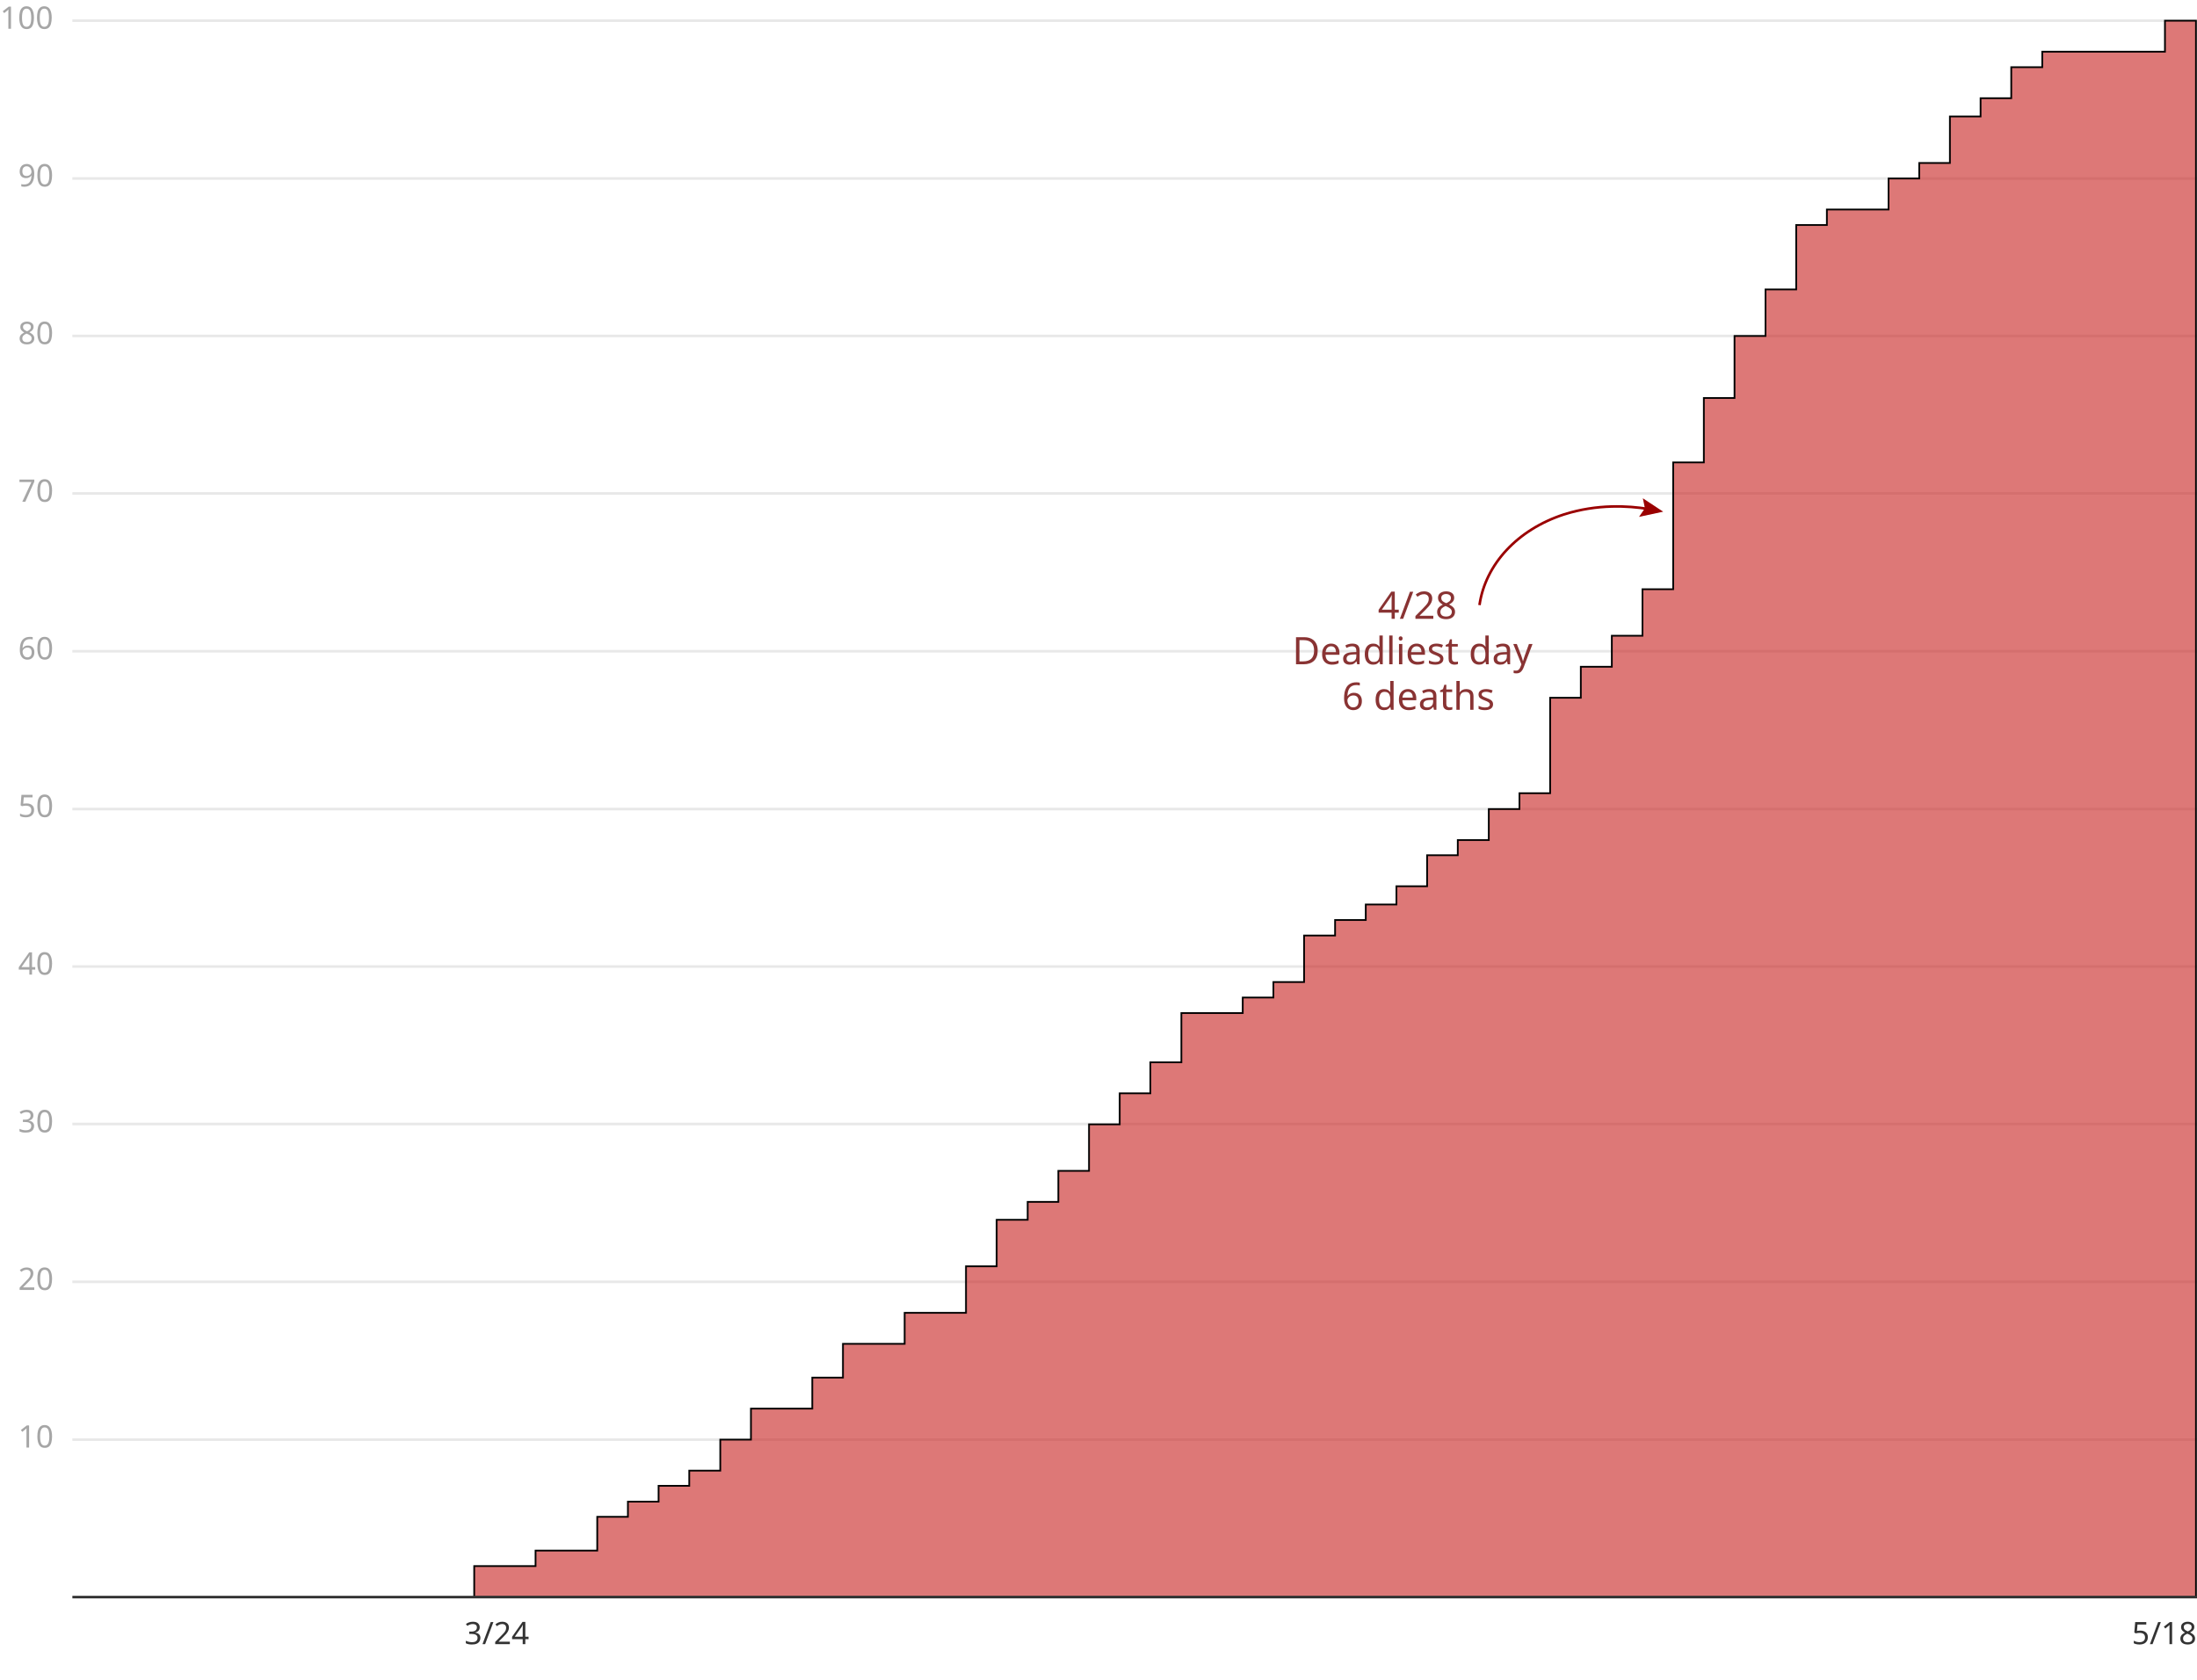
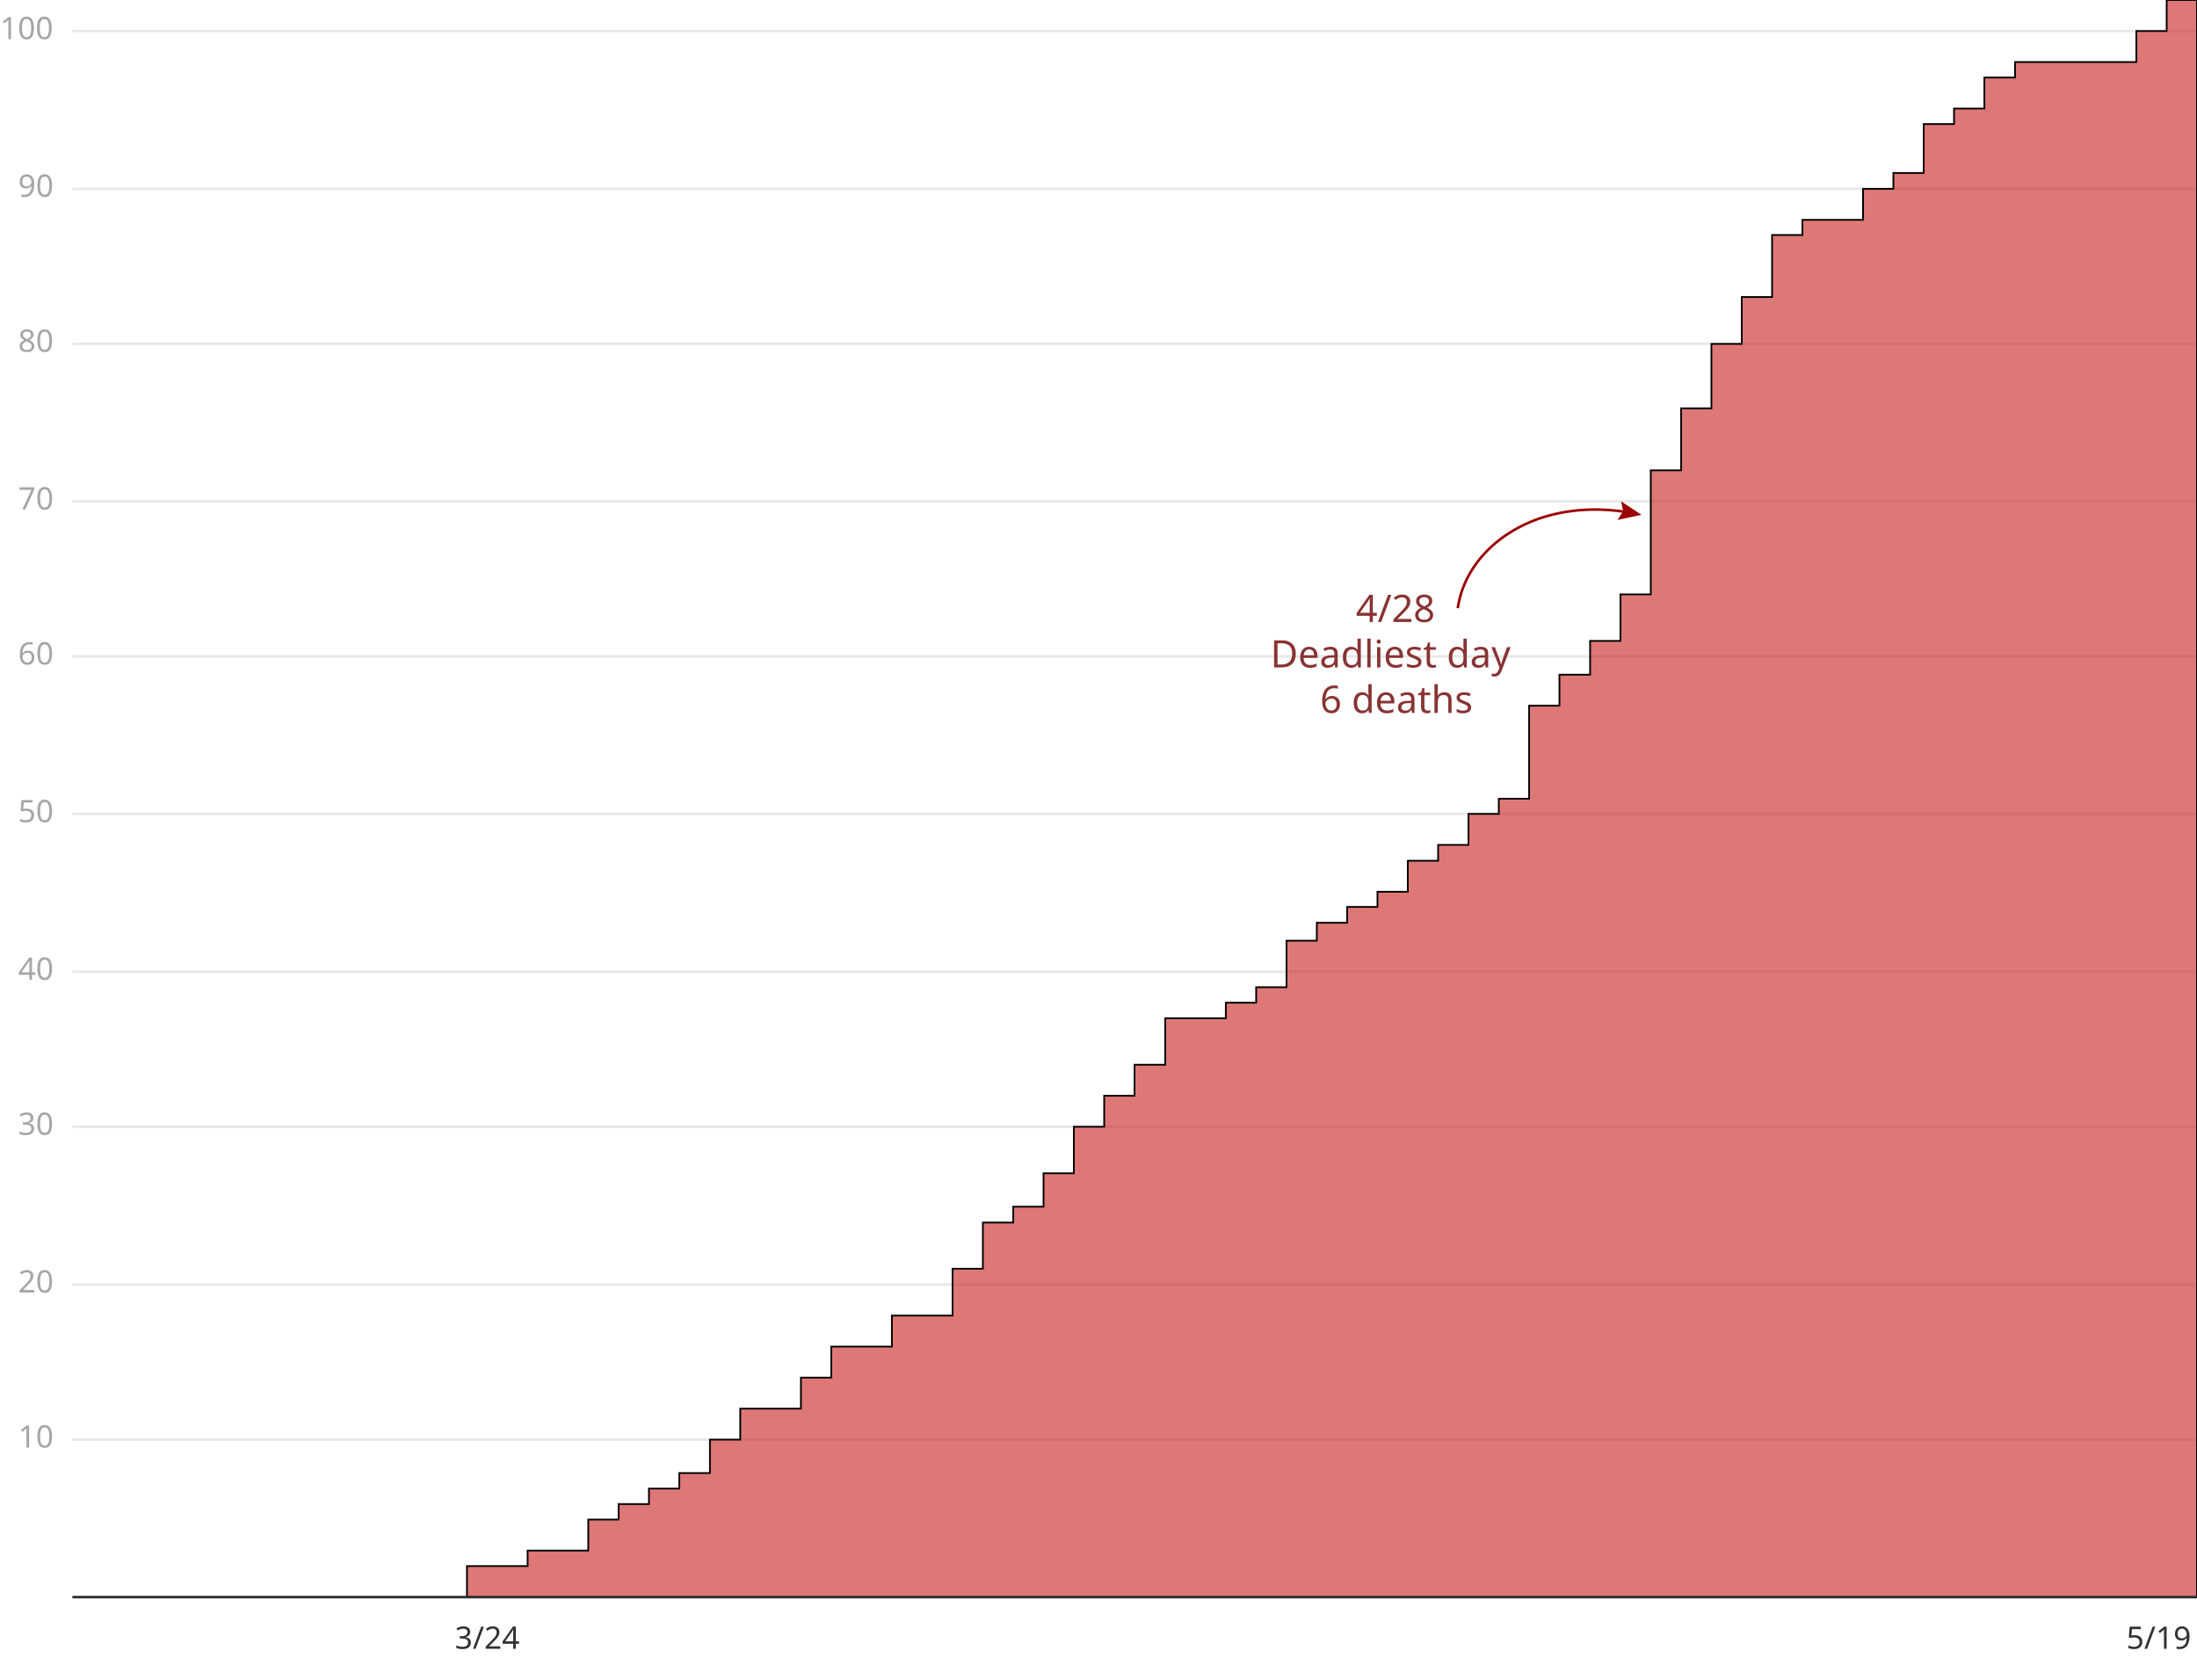
<svg xmlns="http://www.w3.org/2000/svg" xmlns:xlink="http://www.w3.org/1999/xlink" version="1.1" id="Layer_1" x="0px" y="0px" viewBox="0 0 637.5 487.5" style="enable-background:new 0 0 637.5 487.5;" xml:space="preserve">
  <style type="text/css">
	.st0{clip-path:url(#SVGID_2_);}
	.st1{clip-path:url(#SVGID_4_);fill:none;stroke:#E8E8E8;stroke-width:0.75;stroke-miterlimit:10;}
	.st2{clip-path:url(#SVGID_4_);fill:#C71E1D;}
	.st3{clip-path:url(#SVGID_4_);fill:#C71E1D;fill-opacity:0.6;stroke:#000000;stroke-width:0.5;stroke-miterlimit:10;}
	.st4{clip-path:url(#SVGID_4_);fill:none;stroke:#333333;stroke-width:0.75;stroke-miterlimit:10;}
	.st5{fill:#A6A6A6;}
	.st6{font-family:'Roboto-Regular';}
	.st7{font-size:9px;}
	.st8{fill:none;stroke:#9A0000;stroke-width:0.75;stroke-miterlimit:10;}
	.st9{fill:#9A0000;}
	.st10{fill:#893333;}
	.st11{font-family:'ArialMT';}
	.st12{font-size:11px;}
	.st13{font-family:'Arial-BoldMT';}
	.st14{fill:#333333;}
</style>
  <g>
    <defs>
      <rect id="SVGID_1_" width="637.5" height="487.5" />
    </defs>
    <clipPath id="SVGID_2_">
      <use xlink:href="#SVGID_1_" style="overflow:visible;" />
    </clipPath>
    <g class="st0">
      <defs>
        <rect id="SVGID_3_" width="637.5" height="483" />
      </defs>
      <clipPath id="SVGID_4_">
        <use xlink:href="#SVGID_3_" style="overflow:visible;" />
      </clipPath>
-       <line class="st1" x1="21" y1="6" x2="637.5" y2="6" />
-       <line class="st1" x1="21" y1="51.8" x2="637.5" y2="51.8" />
-       <line class="st1" x1="21" y1="97.5" x2="637.5" y2="97.5" />
-       <line class="st1" x1="21" y1="143.2" x2="637.5" y2="143.2" />
-       <line class="st1" x1="21" y1="189" x2="637.5" y2="189" />
-       <line class="st1" x1="21" y1="234.8" x2="637.5" y2="234.8" />
-       <line class="st1" x1="21" y1="280.5" x2="637.5" y2="280.5" />
-       <line class="st1" x1="21" y1="326.2" x2="637.5" y2="326.2" />
-       <line class="st1" x1="21" y1="372" x2="637.5" y2="372" />
+       <line class="st1" x1="21" y1="9" x2="637.5" y2="9" />
+       <line class="st1" x1="21" y1="54.8" x2="637.5" y2="54.8" />
+       <line class="st1" x1="21" y1="99.8" x2="637.5" y2="99.8" />
+       <line class="st1" x1="21" y1="145.5" x2="637.5" y2="145.5" />
+       <line class="st1" x1="21" y1="190.5" x2="637.5" y2="190.5" />
+       <line class="st1" x1="21" y1="236.2" x2="637.5" y2="236.2" />
+       <line class="st1" x1="21" y1="282" x2="637.5" y2="282" />
+       <line class="st1" x1="21" y1="327" x2="637.5" y2="327" />
+       <line class="st1" x1="21" y1="372.8" x2="637.5" y2="372.8" />
      <line class="st1" x1="21" y1="417.8" x2="637.5" y2="417.8" />
-       <path class="st2" d="M21,463.5h8.9H21z" />
-       <path class="st2" d="M29.9,463.5h8.9H29.9z" />
-       <path class="st2" d="M38.9,463.5h8.9H38.9z" />
-       <path class="st2" d="M47.8,463.5h8.9H47.8z" />
-       <path class="st2" d="M56.7,463.5h8.9H56.7z" />
-       <path class="st2" d="M65.7,463.5h8.9H65.7z" />
-       <path class="st2" d="M74.6,463.5h8.9H74.6z" />
-       <path class="st2" d="M83.5,463.5h8.9H83.5z" />
-       <path class="st2" d="M92.5,463.5h8.9H92.5z" />
-       <path class="st2" d="M101.4,463.5h8.9H101.4z" />
-       <path class="st2" d="M110.3,463.5h8.9H110.3z" />
-       <path class="st2" d="M119.3,463.5h8.9H119.3z" />
-       <path class="st2" d="M128.2,463.5h8.9H128.2z" />
-       <polygon class="st3" points="628.2,6 628.2,15 619.3,15 610.4,15 610.4,15 601.5,15 592.6,15 592.6,19.5 583.6,19.5 583.6,28.5     574.7,28.5 574.7,33.8 565.8,33.8 565.8,47.3 556.9,47.3 556.9,51.8 548,51.8 548,60.8 539.1,60.8 539,60.8 530.1,60.8     530.1,65.3 521.2,65.3 521.2,84 512.3,84 512.3,97.5 503.3,97.5 503.3,115.5 494.4,115.5 494.4,134.2 485.5,134.2 485.5,171     476.6,171 476.6,184.5 467.7,184.5 467.7,193.5 458.7,193.5 458.7,202.5 449.8,202.5 449.8,230.2 440.9,230.2 440.9,234.8     432,234.8 432,243.8 423,243.8 423,248.2 414.1,248.2 414.1,257.2 405.2,257.2 405.2,262.5 396.3,262.5 396.3,267 387.4,267     387.4,271.5 378.4,271.5 378.4,285 369.5,285 369.5,289.5 360.6,289.5 360.6,294 351.7,294 351.7,294 342.8,294 342.8,308.3     333.8,308.3 333.8,317.3 324.9,317.3 324.9,326.3 316,326.3 316,339.8 307.1,339.8 307.1,348.8 298.2,348.8 298.2,354 289.2,354     289.2,367.5 280.3,367.5 280.3,381 271.4,381 271.4,381 262.5,381 262.5,390 253.6,390 253.5,390 244.6,390 244.6,399.8     235.7,399.8 235.7,408.8 226.8,408.8 217.9,408.8 217.9,417.8 209,417.8 209,426.8 200,426.8 200,431.2 191.1,431.2 191.1,435.8     182.2,435.8 182.2,440.2 173.3,440.2 173.3,450 164.4,450 164.3,450 155.4,450 155.4,454.5 146.5,454.5 146.5,454.5 137.6,454.5     137.6,463.5 146.5,463.5 146.5,463.5 155.4,463.5 164.3,463.5 164.4,463.5 173.3,463.5 182.2,463.5 182.2,463.5 191.1,463.5     200,463.5 200,463.5 209,463.5 217.9,463.5 217.9,463.5 226.8,463.5 235.7,463.5 235.7,463.5 244.6,463.5 253.5,463.5     253.6,463.5 262.5,463.5 271.4,463.5 271.4,463.5 280.3,463.5 289.2,463.5 289.2,463.5 298.2,463.5 307.1,463.5 307.1,463.5     316,463.5 324.9,463.5 324.9,463.5 333.8,463.5 342.8,463.5 351.7,463.5 351.7,463.5 360.6,463.5 369.5,463.5 369.5,463.5     378.4,463.5 387.4,463.5 387.4,463.5 396.3,463.5 405.2,463.5 405.2,463.5 414.1,463.5 423,463.5 423.1,463.5 432,463.5     440.9,463.5 440.9,463.5 449.8,463.5 458.7,463.5 458.7,463.5 467.7,463.5 476.6,463.5 476.6,463.5 485.5,463.5 494.4,463.5     494.4,463.5 503.3,463.5 512.3,463.5 521.2,463.5 521.2,463.5 530.1,463.5 539,463.5 539.1,463.5 548,463.5 556.9,463.5     556.9,463.5 565.8,463.5 574.7,463.5 574.8,463.5 583.6,463.5 592.6,463.5 592.6,463.5 601.5,463.5 610.4,463.5 610.4,463.5     619.3,463.5 628.2,463.5 628.3,463.5 637.2,463.5 637.2,6   " />
+       <path class="st2" d="M21,463.5h8.8H21z" />
+       <path class="st2" d="M29.8,463.5h8.8H29.8z" />
+       <path class="st2" d="M38.6,463.5h8.8H38.6z" />
+       <path class="st2" d="M47.4,463.5h8.8H47.4z" />
+       <path class="st2" d="M56.2,463.5H65H56.2z" />
+       <path class="st2" d="M65,463.5h8.8H65z" />
+       <path class="st2" d="M73.8,463.5h8.8H73.8z" />
+       <path class="st2" d="M82.7,463.5h8.8H82.7z" />
+       <path class="st2" d="M91.5,463.5h8.8H91.5z" />
+       <path class="st2" d="M100.3,463.5h8.8H100.3z" />
+       <path class="st2" d="M109.1,463.5h8.8H109.1z" />
+       <path class="st2" d="M117.9,463.5h8.8H117.9z" />
+       <path class="st2" d="M126.7,463.5h8.8H126.7z" />
+       <polygon class="st3" points="628.7,0 628.7,9 619.9,9 619.9,18 611.1,18 611.1,18 602.3,18 602.3,18 593.5,18 593.5,18 584.7,18     584.7,22.5 575.8,22.5 575.8,31.5 567,31.5 567,36 558.2,36 558.2,50.2 549.4,50.2 549.4,54.8 540.6,54.8 540.6,63.8 531.8,63.8     531.8,63.8 523,63.8 523,68.2 514.2,68.2 514.2,86.2 505.4,86.2 505.4,99.8 496.6,99.8 496.6,118.5 487.8,118.5 487.8,136.5     479,136.5 479,172.5 470.2,172.5 470.2,186 461.4,186 461.4,195.8 452.5,195.8 452.5,204.8 443.7,204.8 443.7,231.8 434.9,231.8     434.9,236.2 426.1,236.2 426.1,245.2 417.3,245.2 417.3,249.8 408.5,249.8 408.5,258.8 399.7,258.8 399.7,263.2 390.9,263.2     390.9,267.8 382.1,267.8 382.1,273 373.3,273 373.3,286.5 364.5,286.5 364.5,291 355.7,291 355.7,295.5 346.9,295.5 338.1,295.5     338.1,309 329.2,309 329.2,318 320.4,318 320.4,327 311.6,327 311.6,340.5 302.8,340.5 302.8,350.2 294,350.2 294,354.8     285.2,354.8 285.2,368.2 276.4,368.2 276.4,381.8 267.6,381.8 258.8,381.8 258.8,390.8 250,390.8 250,390.8 241.2,390.8     241.2,399.8 232.4,399.8 232.4,408.8 223.6,408.8 223.6,408.8 214.8,408.8 214.8,417.8 206,417.8 206,427.5 197.1,427.5     197.1,432 188.3,432 188.3,436.5 179.5,436.5 179.5,441 170.7,441 170.7,450 161.9,450 153.1,450 153.1,454.5 144.3,454.5     144.3,454.5 135.5,454.5 135.5,463.5 144.3,463.5 144.3,463.5 153.1,463.5 161.9,463.5 170.7,463.5 170.7,463.5 179.5,463.5     179.5,463.5 188.3,463.5 188.3,463.5 197.1,463.5 206,463.5 214.8,463.5 214.8,463.5 223.6,463.5 223.6,463.5 232.4,463.5     241.2,463.5 250,463.5 250,463.5 258.8,463.5 258.8,463.5 267.6,463.5 276.4,463.5 285.2,463.5 294,463.5 294,463.5 302.8,463.5     311.6,463.5 320.4,463.5 329.2,463.5 329.3,463.5 338.1,463.5 338.1,463.5 346.9,463.5 355.7,463.5 364.5,463.5 373.3,463.5     373.3,463.5 382.1,463.5 390.9,463.5 399.7,463.5 408.5,463.5 408.5,463.5 417.3,463.5 426.1,463.5 434.9,463.5 443.7,463.5     452.5,463.5 452.6,463.5 461.4,463.5 470.2,463.5 479,463.5 487.8,463.5 487.8,463.5 496.6,463.5 505.4,463.5 514.2,463.5     523,463.5 523,463.5 531.8,463.5 531.8,463.5 540.6,463.5 540.6,463.5 549.4,463.5 558.2,463.5 558.2,463.5 567,463.5 567,463.5     575.8,463.5 575.9,463.5 584.7,463.5 593.5,463.5 593.5,463.5 602.3,463.5 602.3,463.5 611.1,463.5 611.1,463.5 619.9,463.5     628.7,463.5 628.7,463.5 637.5,463.5 637.5,0   " />
      <line class="st4" x1="21" y1="463.5" x2="637.5" y2="463.5" />
    </g>
    <g class="st0">
      <text transform="matrix(1 0 0 1 5.2559 420.0996)" class="st5 st6 st7">10</text>
    </g>
    <g class="st0">
-       <text transform="matrix(1 0 0 1 5.2559 374.3496)" class="st5 st6 st7">20</text>
+       <text transform="matrix(1 0 0 1 5.2559 375.0996)" class="st5 st6 st7">20</text>
    </g>
    <g class="st0">
-       <text transform="matrix(1 0 0 1 5.2559 328.5996)" class="st5 st6 st7">30</text>
+       <text transform="matrix(1 0 0 1 5.2559 329.3496)" class="st5 st6 st7">30</text>
    </g>
    <g class="st0">
-       <text transform="matrix(1 0 0 1 5.2559 282.8496)" class="st5 st6 st7">40</text>
+       <text transform="matrix(1 0 0 1 5.2559 284.3496)" class="st5 st6 st7">40</text>
    </g>
    <g class="st0">
-       <text transform="matrix(1 0 0 1 5.2559 237.0996)" class="st5 st6 st7">50</text>
+       <text transform="matrix(1 0 0 1 5.2559 238.5996)" class="st5 st6 st7">50</text>
    </g>
    <g class="st0">
-       <text transform="matrix(1 0 0 1 5.2559 191.3496)" class="st5 st6 st7">60</text>
+       <text transform="matrix(1 0 0 1 5.2559 192.8496)" class="st5 st6 st7">60</text>
    </g>
    <g class="st0">
-       <text transform="matrix(1 0 0 1 5.2559 145.5996)" class="st5 st6 st7">70</text>
+       <text transform="matrix(1 0 0 1 5.2559 147.8496)" class="st5 st6 st7">70</text>
    </g>
    <g class="st0">
-       <text transform="matrix(1 0 0 1 5.2559 99.8496)" class="st5 st6 st7">80</text>
+       <text transform="matrix(1 0 0 1 5.2559 102.0996)" class="st5 st6 st7">80</text>
    </g>
    <g class="st0">
-       <text transform="matrix(1 0 0 1 5.2559 54.0996)" class="st5 st6 st7">90</text>
+       <text transform="matrix(1 0 0 1 5.2559 57.0996)" class="st5 st6 st7">90</text>
    </g>
    <g class="st0">
-       <text transform="matrix(1 0 0 1 2.929688e-03 8.3496)" class="st5 st6 st7">100</text>
+       <text transform="matrix(1 0 0 1 2.929688e-03 11.3496)" class="st5 st6 st7">100</text>
    </g>
  </g>
  <g>
    <g>
-       <path class="st8" d="M429.3,175.6c1.7-11.8,11-21.9,24.5-26.3c9.7-3.1,18.8-2.5,24.4-1.6" />
+       <path class="st8" d="M423,176.5c1.7-11.8,11-21.9,24.5-26.3c9.7-3.1,18.8-2.5,24.4-1.6" />
      <g>
-         <polygon class="st9" points="475.6,150 477.3,147.5 476.7,144.6 482.6,148.5    " />
+         <polygon class="st9" points="469.3,150.9 471,148.4 470.4,145.5 476.3,149.4    " />
      </g>
    </g>
  </g>
-   <text transform="matrix(1 0 0 1 399.7985 179.5846)" class="st10 st11 st12">4/28</text>
-   <text transform="matrix(1 0 0 1 374.9984 192.7843)" class="st10 st13 st12">Deadliest day</text>
-   <text transform="matrix(1 0 0 1 389.3983 205.9845)" class="st10 st11 st12">6 deaths</text>
+   <text transform="matrix(1 0 0 1 393.4371 180.4996)" class="st10 st11 st12">4/28</text>
+   <text transform="matrix(1 0 0 1 368.637 193.6993)" class="st10 st13 st12">Deadliest day</text>
+   <text transform="matrix(1 0 0 1 383.0369 206.8995)" class="st10 st11 st12">6 deaths</text>
  <g>
-     <text transform="matrix(1 0 0 1 134.7588 477.1636)" class="st14 st6 st7">3/24</text>
+     <text transform="matrix(1 0 0 1 132 478.4995)" class="st14 st6 st7">3/24</text>
  </g>
  <g>
-     <text transform="matrix(1 0 0 1 618.5941 477.1631)" class="st14 st6 st7">5/18</text>
+     <text transform="matrix(1 0 0 1 617.0003 478.4995)" class="st14 st6 st7">5/19</text>
  </g>
</svg>
